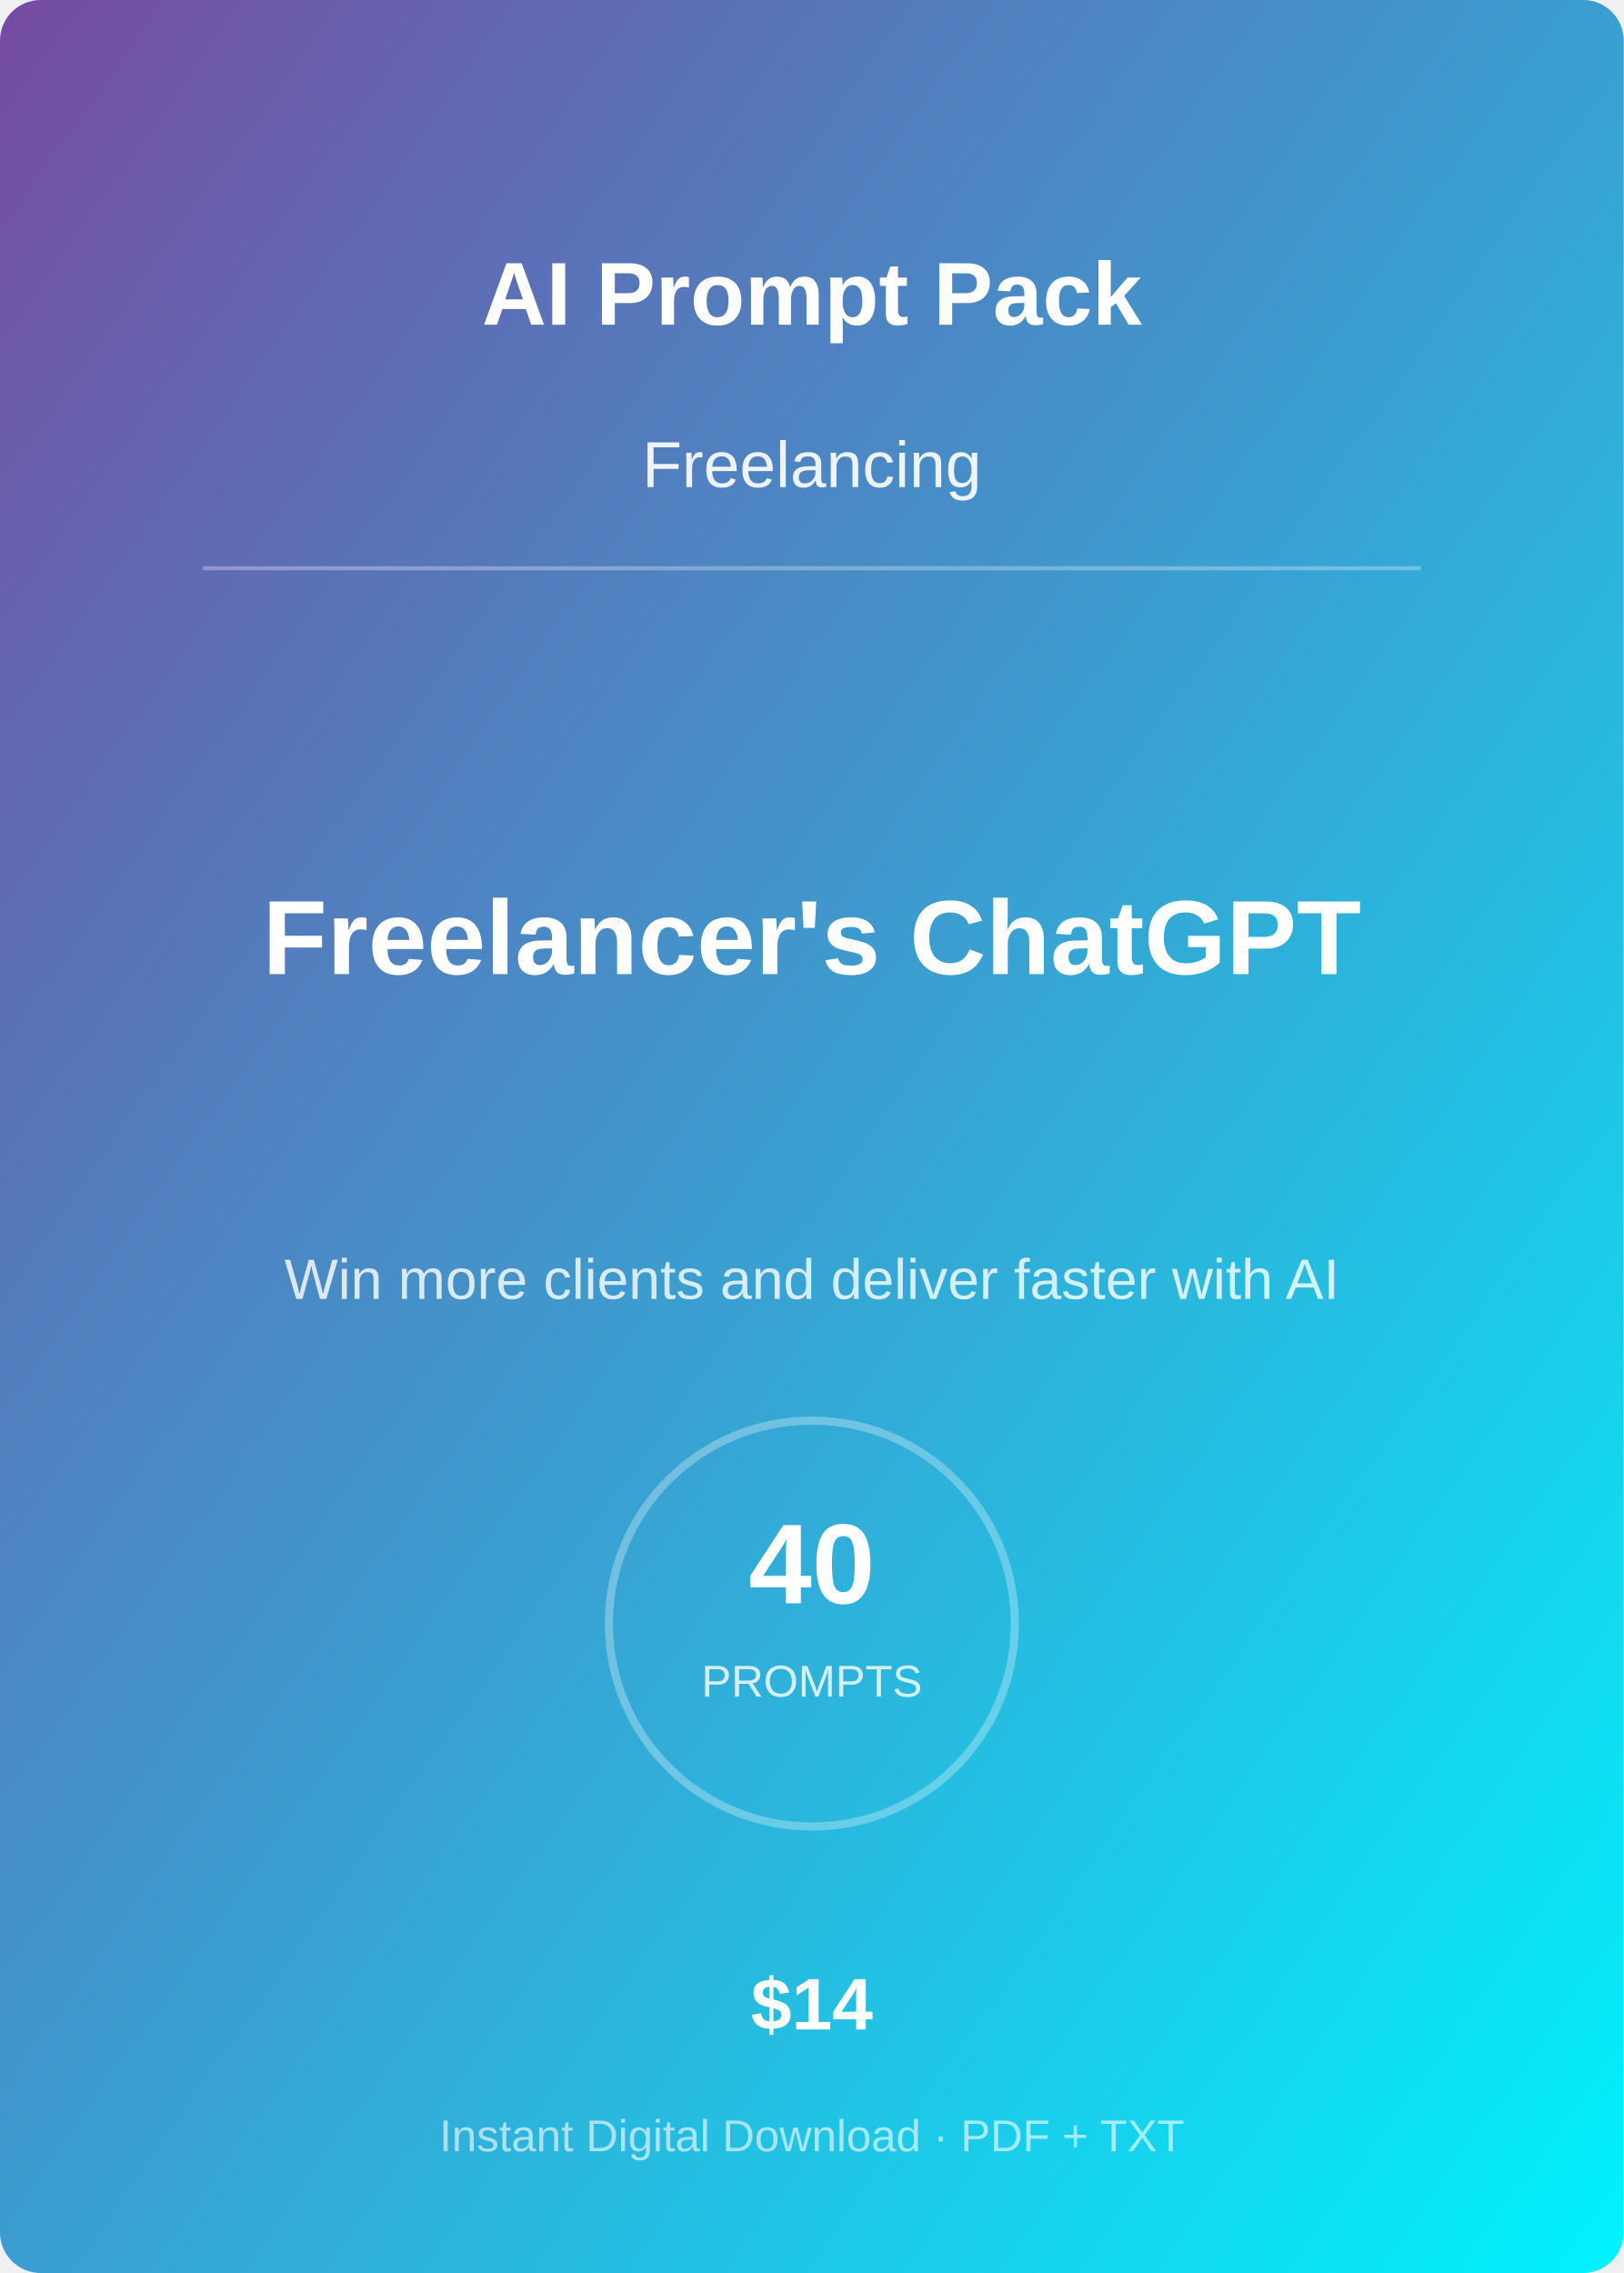
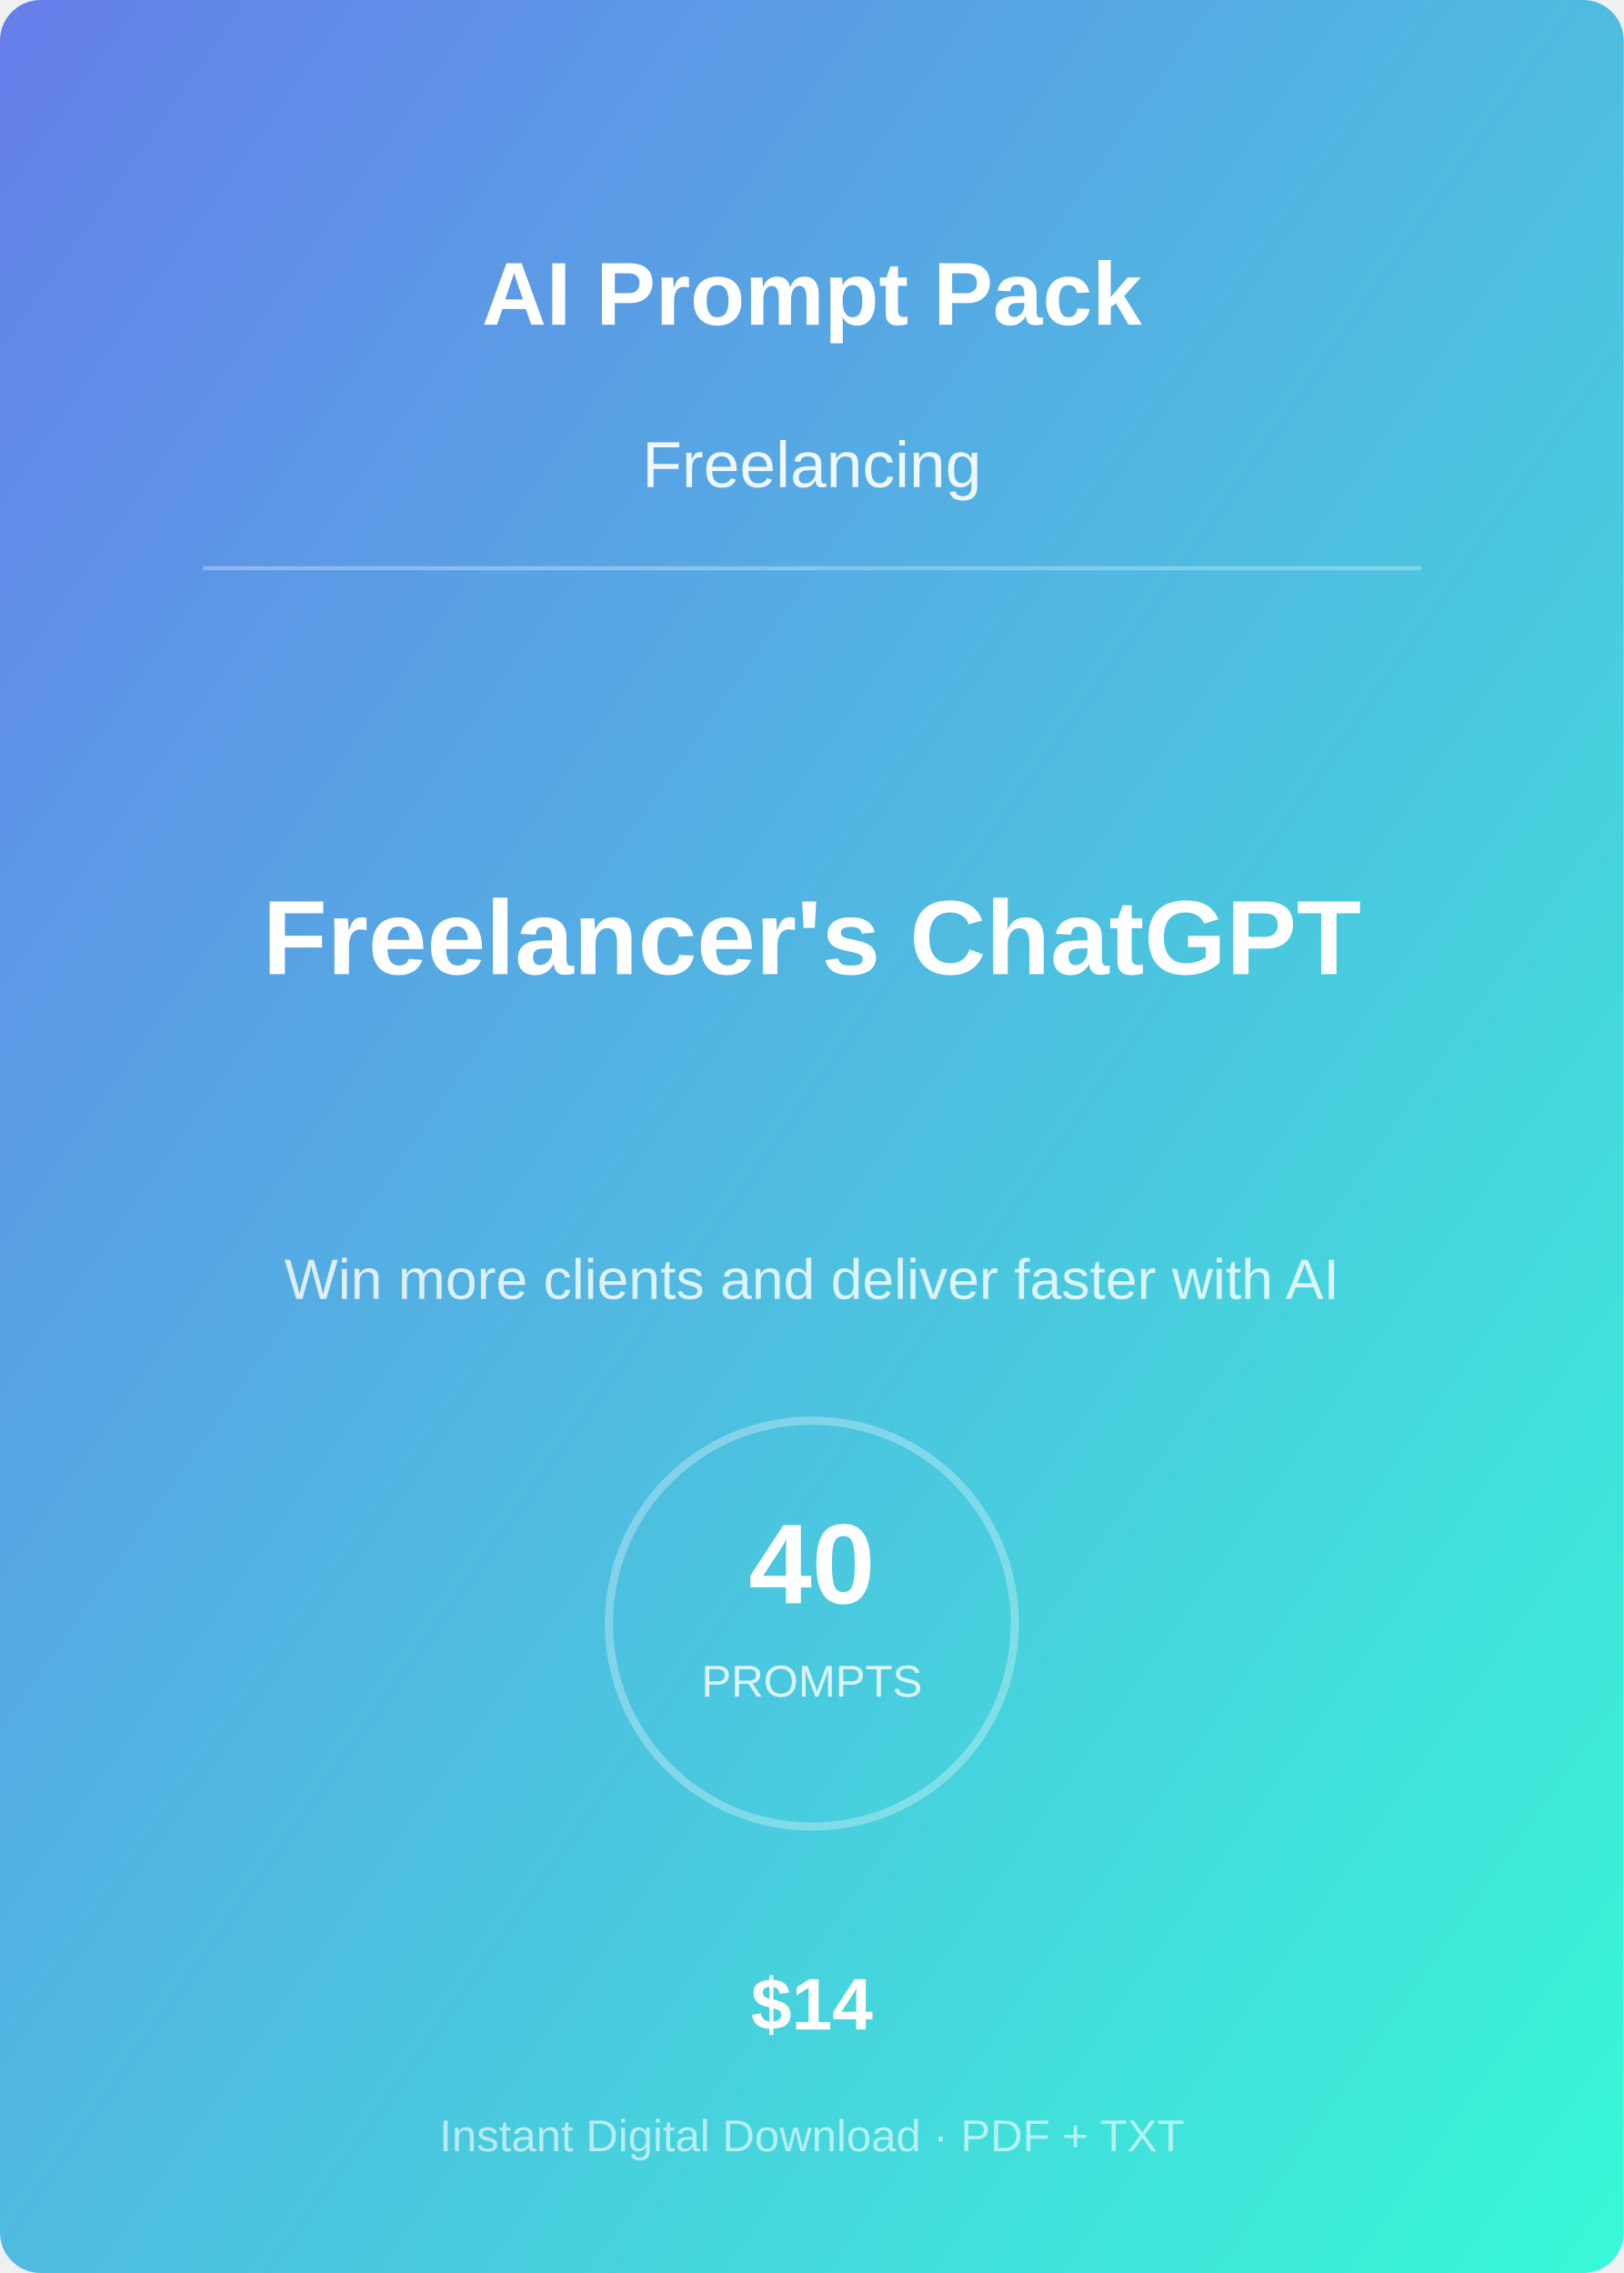
<svg xmlns="http://www.w3.org/2000/svg" viewBox="0 0 400 560">
  <defs>
    <linearGradient id="bg" x1="0%" y1="0%" x2="100%" y2="100%">
-       <stop offset="0%" style="stop-color:#764ba2" />
-       <stop offset="100%" style="stop-color:#00f2fe" />
+       <stop offset="0%" style="stop-color:#667eea" />
+       <stop offset="100%" style="stop-color:#38f9d7" />
    </linearGradient>
  </defs>
  <rect width="400" height="560" fill="url(#bg)" rx="10" />
  <text x="200" y="80" text-anchor="middle" font-family="Arial,sans-serif" font-size="22" font-weight="bold" fill="#fff">AI Prompt Pack</text>
  <text x="200" y="120" text-anchor="middle" font-family="Arial,sans-serif" font-size="16" fill="#fff" opacity="0.9">Freelancing</text>
  <line x1="50" y1="140" x2="350" y2="140" stroke="#fff" stroke-width="1" opacity="0.3" />
  <text x="200" y="240" text-anchor="middle" font-family="Arial,sans-serif" font-size="26" font-weight="bold" fill="#fff">Freelancer's ChatGPT</text>
  <text x="200" y="320" text-anchor="middle" font-family="Arial,sans-serif" font-size="14" fill="#fff" opacity="0.8">Win more clients and deliver faster with AI</text>
  <circle cx="200" cy="400" r="50" fill="none" stroke="#fff" stroke-width="2" opacity="0.3" />
  <text x="200" y="395" text-anchor="middle" font-family="Arial,sans-serif" font-size="28" font-weight="bold" fill="#fff">40</text>
  <text x="200" y="418" text-anchor="middle" font-family="Arial,sans-serif" font-size="11" fill="#fff" opacity="0.8">PROMPTS</text>
  <text x="200" y="500" text-anchor="middle" font-family="Arial,sans-serif" font-size="18" font-weight="bold" fill="#fff">$14</text>
  <text x="200" y="530" text-anchor="middle" font-family="Arial,sans-serif" font-size="11" fill="#fff" opacity="0.6">Instant Digital Download · PDF + TXT</text>
</svg>
